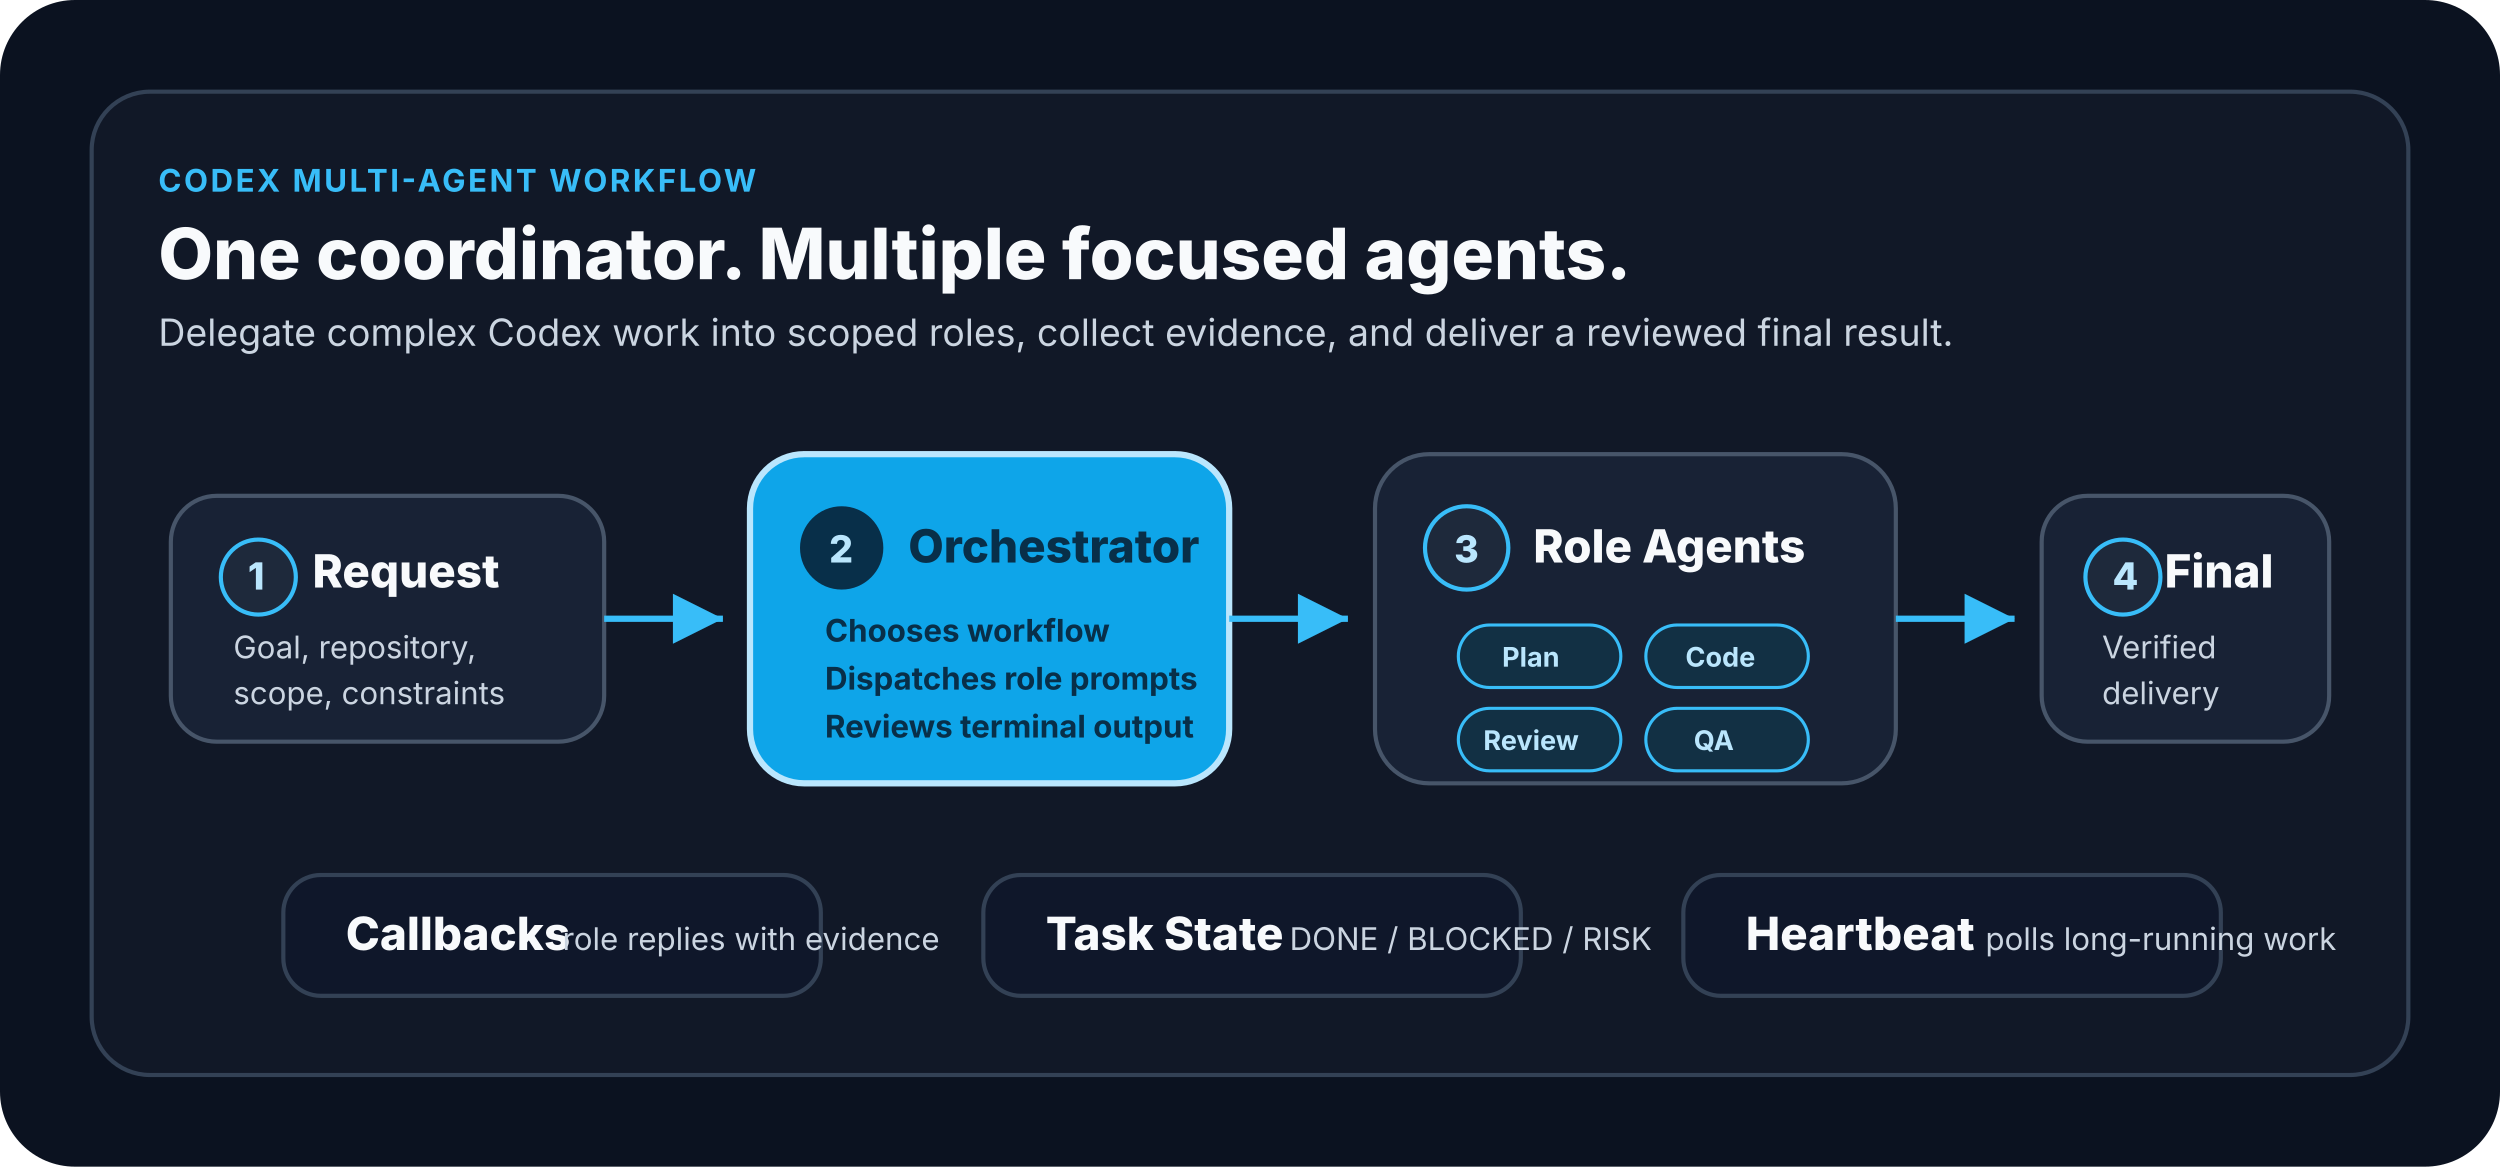
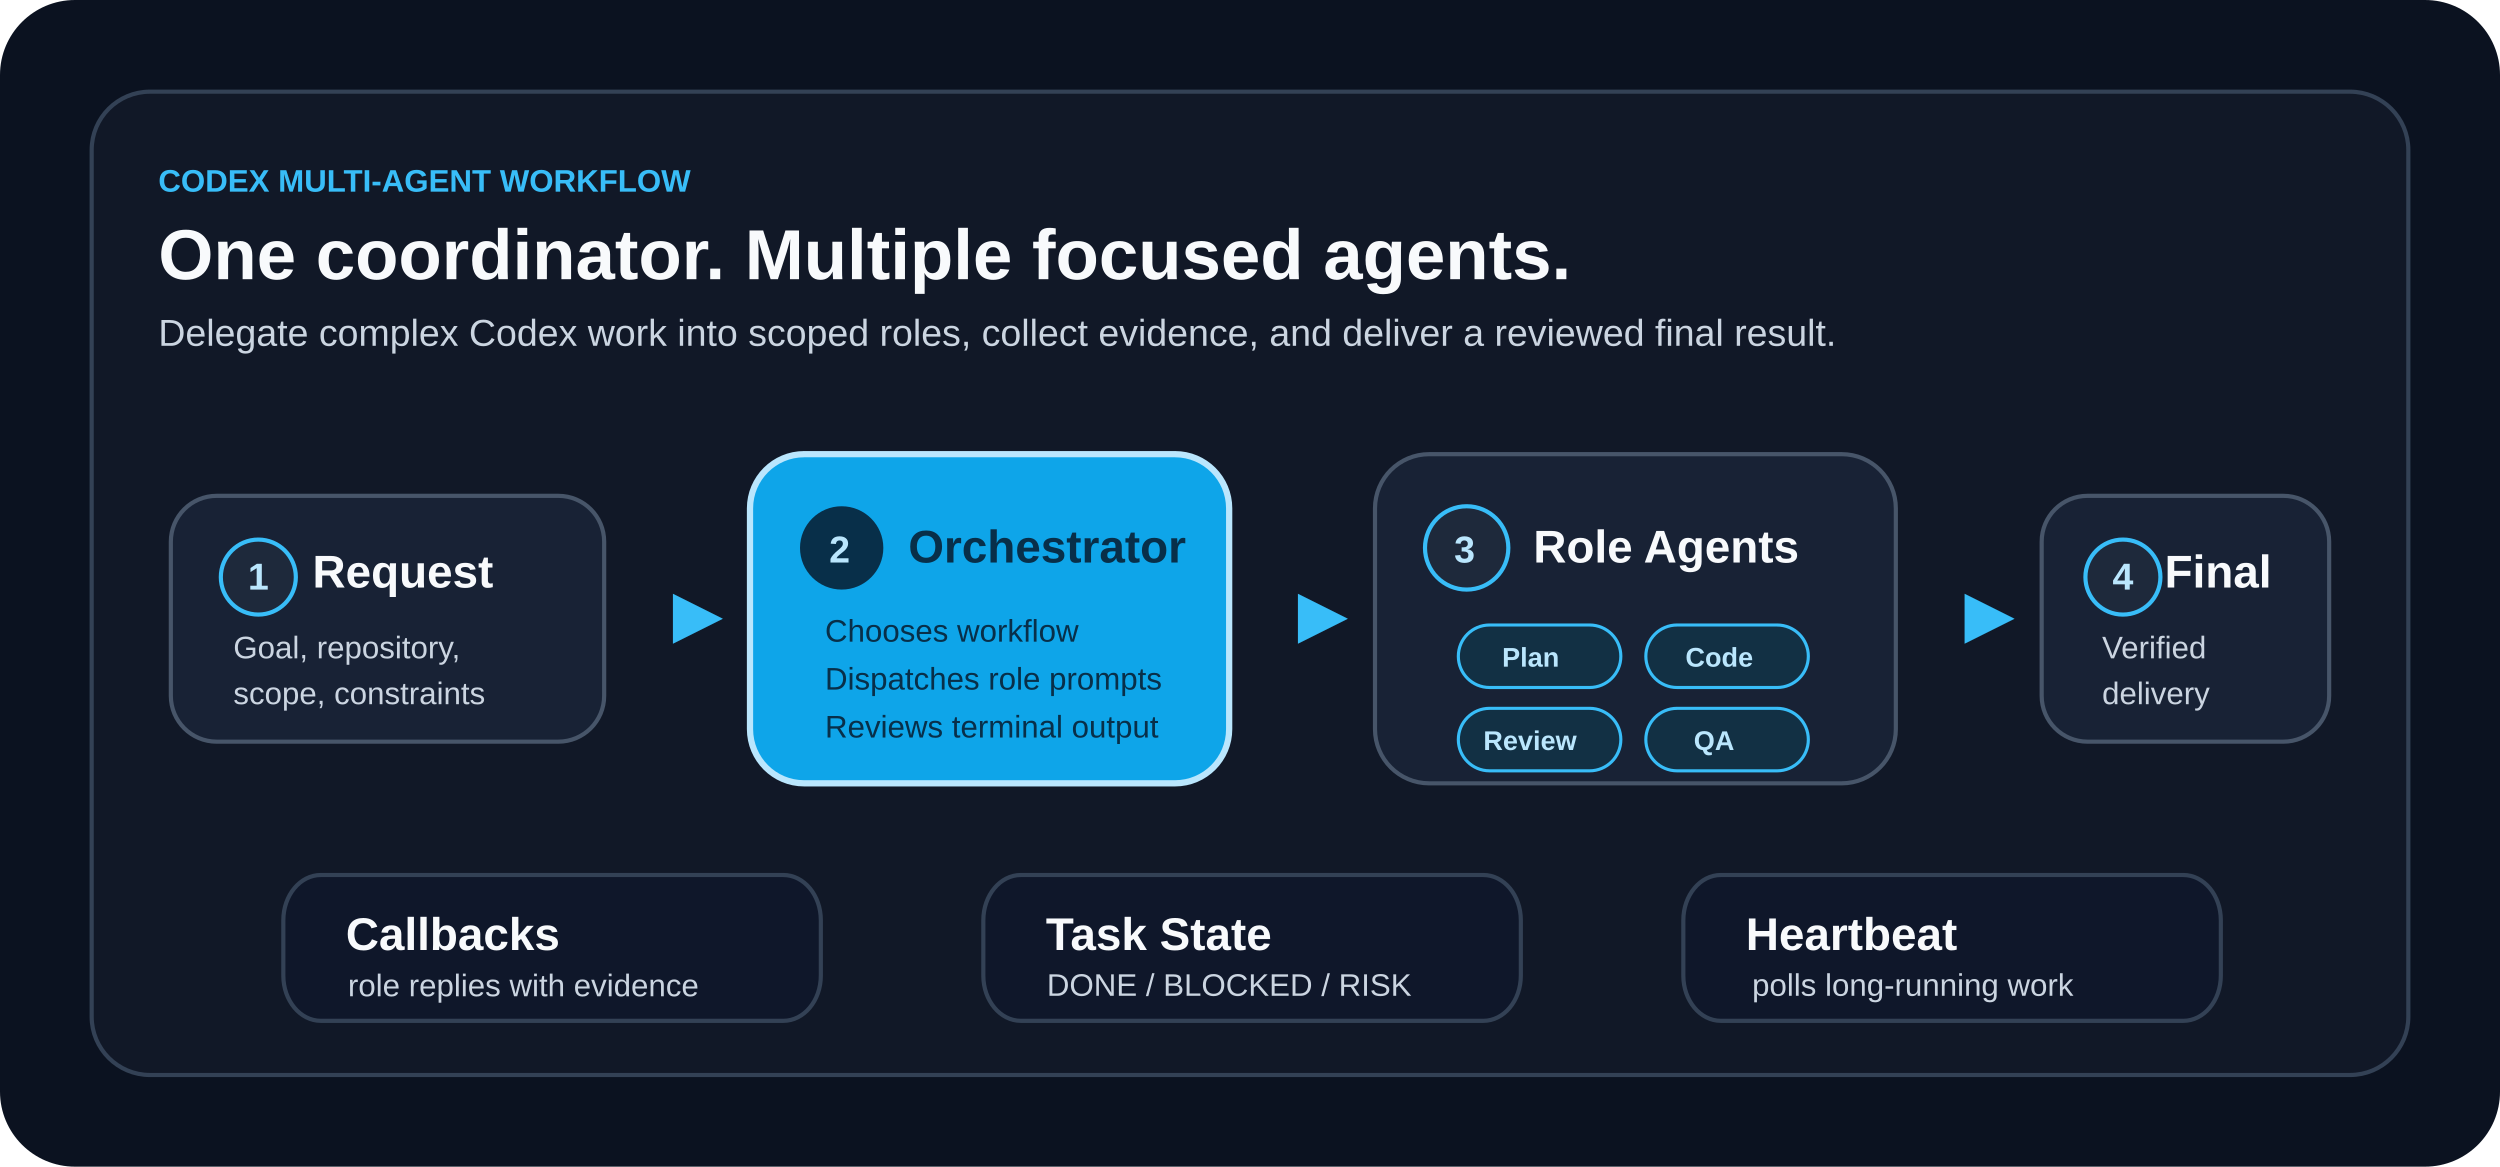
- <svg xmlns="http://www.w3.org/2000/svg" width="1200" height="560" viewBox="0 0 1200 560" fill="none" role="img" aria-labelledby="title desc">
-   <rect width="1200" height="560" rx="36" fill="#0B1220" />
-   <rect x="44" y="44" width="1112" height="472" rx="28" fill="#111827" stroke="#334155" stroke-width="2" />
+ <svg xmlns="http://www.w3.org/2000/svg" role="img" aria-labelledby="title desc" id="_图层_1" data-name="图层_1" version="1.1" viewBox="0 0 1200 560">
  <defs>
-     <marker id="arrow" markerWidth="12" markerHeight="12" refX="10" refY="6" orient="auto" markerUnits="strokeWidth">
-       <path d="M2 2L10 6L2 10" fill="#38BDF8" />
-     </marker>
    <style>
-       .label { font-family: Inter, ui-sans-serif, system-ui, -apple-system, BlinkMacSystemFont, Segoe UI, sans-serif; }
-       .eyebrow { fill: #38BDF8; font-size: 15px; font-weight: 700; letter-spacing: .08em; }
-       .headline { fill: #F8FAFC; font-size: 34px; font-weight: 800; }
-       .subhead { fill: #CBD5E1; font-size: 18px; }
-       .step { fill: #182235; stroke: #475569; stroke-width: 2; }
-       .stepHot { fill: #0EA5E9; stroke: #BAE6FD; stroke-width: 3; }
-       .support { fill: #0F172A; stroke: #334155; stroke-width: 2; }
-       .title { fill: #F8FAFC; font-size: 22px; font-weight: 800; }
-       .titleDark { fill: #082F49; font-size: 22px; font-weight: 800; }
-       .body { fill: #CBD5E1; font-size: 15px; }
-       .bodyDark { fill: #082F49; font-size: 15px; font-weight: 650; }
-       .pill { fill: #123044; stroke: #38BDF8; stroke-width: 1.5; }
-       .pillText { fill: #BAE6FD; font-size: 13px; font-weight: 700; }
-       .line { stroke: #38BDF8; stroke-width: 3; marker-end: url(#arrow); }
+       .st0 {
+         fill: none;
+       }
+ 
+       .st1, .st2, .st3, .st4, .st5, .st6, .st7, .st8, .st9 {
+         isolation: isolate;
+       }
+ 
+       .st1, .st4, .st9 {
+         font-size: 15px;
+       }
+ 
+       .st1, .st5 {
+         fill: #cbd5e1;
+       }
+ 
+       .st1, .st5, .st9 {
+         font-family: ArialMT, Arial;
+       }
+ 
+       .st10 {
+         fill: #0ea5e9;
+         stroke: #bae6fd;
+         stroke-width: 3px;
+       }
+ 
+       .st11 {
+         fill: #0f172a;
+       }
+ 
+       .st11, .st12, .st13, .st14 {
+         stroke-width: 2px;
+       }
+ 
+       .st11, .st13 {
+         stroke: #334155;
+       }
+ 
+       .st2, .st3 {
+         fill: #bae6fd;
+       }
+ 
+       .st2, .st3, .st4, .st6, .st7, .st8 {
+         font-family: Arial-BoldMT, Arial;
+         font-weight: 700;
+       }
+ 
+       .st2, .st5 {
+         font-size: 18px;
+       }
+ 
+       .st3 {
+         font-size: 13px;
+       }
+ 
+       .st4 {
+         letter-spacing: 0em;
+       }
+ 
+       .st4, .st15 {
+         fill: #38bdf8;
+       }
+ 
+       .st16 {
+         fill: #123044;
+         stroke-width: 1.5px;
+       }
+ 
+       .st16, .st14 {
+         stroke: #38bdf8;
+       }
+ 
+       .st12 {
+         fill: #182235;
+         stroke: #475569;
+       }
+ 
+       .st17, .st7, .st9 {
+         fill: #082f49;
+       }
+ 
+       .st6 {
+         font-size: 34px;
+       }
+ 
+       .st6, .st8 {
+         fill: #f8fafc;
+       }
+ 
+       .st7, .st8 {
+         font-size: 22px;
+       }
+ 
+       .st13 {
+         fill: #111827;
+       }
+ 
+       .st18 {
+         fill: #0b1220;
+       }
+ 
+       .st14 {
+         fill: #1e293b;
+       }
    </style>
  </defs>
-   <text class="label eyebrow" x="76" y="92">CODEX MULTI-AGENT WORKFLOW</text>
-   <text class="label headline" x="76" y="134">One coordinator. Multiple focused agents.</text>
-   <text class="label subhead" x="76" y="166">Delegate complex Codex work into scoped roles, collect evidence, and deliver a reviewed final result.</text>
-   <rect class="step" x="82" y="238" width="208" height="118" rx="22" />
-   <circle cx="124" cy="277" r="18" fill="#1E293B" stroke="#38BDF8" stroke-width="2" />
-   <text class="label" x="119" y="283" fill="#BAE6FD" font-size="18" font-weight="800">1</text>
-   <text class="label title" x="150" y="282">Request</text>
-   <text class="label body" x="112" y="316">Goal, repository,</text>
-   <text class="label body" x="112" y="338">scope, constraints</text>
-   <rect class="stepHot" x="360" y="218" width="230" height="158" rx="26" />
-   <circle cx="404" cy="263" r="20" fill="#082F49" />
-   <text class="label" x="398" y="270" fill="#BAE6FD" font-size="18" font-weight="800">2</text>
-   <text class="label titleDark" x="436" y="270">Orchestrator</text>
-   <text class="label bodyDark" x="396" y="308">Chooses workflow</text>
-   <text class="label bodyDark" x="396" y="331">Dispatches role prompts</text>
-   <text class="label bodyDark" x="396" y="354">Reviews terminal output</text>
-   <rect class="step" x="660" y="218" width="250" height="158" rx="26" />
-   <circle cx="704" cy="263" r="20" fill="#1E293B" stroke="#38BDF8" stroke-width="2" />
-   <text class="label" x="698" y="270" fill="#BAE6FD" font-size="18" font-weight="800">3</text>
-   <text class="label title" x="736" y="270">Role Agents</text>
-   <rect class="pill" x="700" y="300" width="78" height="30" rx="15" />
-   <text class="label pillText" x="721" y="320">Plan</text>
-   <rect class="pill" x="790" y="300" width="78" height="30" rx="15" />
-   <text class="label pillText" x="809" y="320">Code</text>
-   <rect class="pill" x="700" y="340" width="78" height="30" rx="15" />
-   <text class="label pillText" x="712" y="360">Review</text>
-   <rect class="pill" x="790" y="340" width="78" height="30" rx="15" />
-   <text class="label pillText" x="813" y="360">QA</text>
-   <rect class="step" x="980" y="238" width="138" height="118" rx="22" />
-   <circle cx="1019" cy="277" r="18" fill="#1E293B" stroke="#38BDF8" stroke-width="2" />
-   <text class="label" x="1014" y="283" fill="#BAE6FD" font-size="18" font-weight="800">4</text>
-   <text class="label title" x="1039" y="282">Final</text>
-   <text class="label body" x="1009" y="316">Verified</text>
-   <text class="label body" x="1009" y="338">delivery</text>
-   <path class="line" d="M290 297H347" />
-   <path class="line" d="M590 297H647" />
-   <path class="line" d="M910 297H967" />
-   <rect class="support" x="136" y="420" width="258" height="58" rx="18" />
-   <text class="label title" x="166" y="456" font-size="18">Callbacks</text>
-   <text class="label body" x="270" y="456">role replies with evidence</text>
-   <rect class="support" x="472" y="420" width="258" height="58" rx="18" />
-   <text class="label title" x="502" y="456" font-size="18">Task State</text>
-   <text class="label body" x="619" y="456">DONE / BLOCKED / RISK</text>
-   <rect class="support" x="808" y="420" width="258" height="58" rx="18" />
-   <text class="label title" x="838" y="456" font-size="18">Heartbeat</text>
-   <text class="label body" x="953" y="456">polls long-running work</text>
+   <rect class="st18" width="1200" height="560" rx="36" ry="36" />
+   <rect class="st13" x="44" y="44" width="1112" height="472" rx="28" ry="28" />
+   <text class="st4" transform="translate(76 92)">
+     <tspan x="0" y="0">CODEX MULTI-AGENT WORKFLOW</tspan>
+   </text>
+   <text class="st6" transform="translate(76 134)">
+     <tspan x="0" y="0">One coordinator. Multiple focused agents.</tspan>
+   </text>
+   <text class="st5" transform="translate(76 166)">
+     <tspan x="0" y="0">Delegate complex Codex work into scoped roles, collect evidence, and deliver a reviewed final result.</tspan>
+   </text>
+   <rect class="st12" x="82" y="238" width="208" height="118" rx="22" ry="22" />
+   <circle class="st14" cx="124" cy="277" r="18" />
+   <text class="st2" transform="translate(119 283)">
+     <tspan x="0" y="0">1</tspan>
+   </text>
+   <text class="st8" transform="translate(150 282)">
+     <tspan x="0" y="0">Request</tspan>
+   </text>
+   <text class="st1" transform="translate(112 316)">
+     <tspan x="0" y="0">Goal, repository,</tspan>
+   </text>
+   <text class="st1" transform="translate(112 338)">
+     <tspan x="0" y="0">scope, constraints</tspan>
+   </text>
+   <rect class="st10" x="360" y="218" width="230" height="158" rx="26" ry="26" />
+   <circle class="st17" cx="404" cy="263" r="20" />
+   <text class="st2" transform="translate(398 270)">
+     <tspan x="0" y="0">2</tspan>
+   </text>
+   <text class="st7" transform="translate(436 270)">
+     <tspan x="0" y="0">Orchestrator</tspan>
+   </text>
+   <text class="st9" transform="translate(396 308)">
+     <tspan x="0" y="0">Chooses workflow</tspan>
+   </text>
+   <text class="st9" transform="translate(396 331)">
+     <tspan x="0" y="0">Dispatches role prompts</tspan>
+   </text>
+   <text class="st9" transform="translate(396 354)">
+     <tspan x="0" y="0">Reviews terminal output</tspan>
+   </text>
+   <rect class="st12" x="660" y="218" width="250" height="158" rx="26" ry="26" />
+   <circle class="st14" cx="704" cy="263" r="20" />
+   <text class="st2" transform="translate(698 270)">
+     <tspan x="0" y="0">3</tspan>
+   </text>
+   <text class="st8" transform="translate(736 270)">
+     <tspan x="0" y="0">Role Agents</tspan>
+   </text>
+   <path class="st16" d="M715,300h48c8.3,0,15,6.7,15,15h0c0,8.3-6.7,15-15,15h-48c-8.3,0-15-6.7-15-15h0c0-8.3,6.7-15,15-15Z" />
+   <text class="st3" transform="translate(721 320)">
+     <tspan x="0" y="0">Plan</tspan>
+   </text>
+   <path class="st16" d="M805,300h48c8.3,0,15,6.7,15,15h0c0,8.3-6.7,15-15,15h-48c-8.3,0-15-6.7-15-15h0c0-8.3,6.7-15,15-15Z" />
+   <text class="st3" transform="translate(809 320)">
+     <tspan x="0" y="0">Code</tspan>
+   </text>
+   <path class="st16" d="M715,340h48c8.3,0,15,6.7,15,15h0c0,8.3-6.7,15-15,15h-48c-8.3,0-15-6.7-15-15h0c0-8.3,6.7-15,15-15Z" />
+   <text class="st3" transform="translate(712 360)">
+     <tspan x="0" y="0">Review</tspan>
+   </text>
+   <path class="st16" d="M805,340h48c8.3,0,15,6.7,15,15h0c0,8.3-6.7,15-15,15h-48c-8.3,0-15-6.7-15-15h0c0-8.3,6.7-15,15-15Z" />
+   <text class="st3" transform="translate(813 360)">
+     <tspan x="0" y="0">QA</tspan>
+   </text>
+   <rect class="st12" x="980" y="238" width="138" height="118" rx="22" ry="22" />
+   <circle class="st14" cx="1019" cy="277" r="18" />
+   <text class="st2" transform="translate(1014 283)">
+     <tspan x="0" y="0">4</tspan>
+   </text>
+   <text class="st8" transform="translate(1039 282)">
+     <tspan x="0" y="0">Final</tspan>
+   </text>
+   <text class="st1" transform="translate(1009 316)">
+     <tspan x="0" y="0">Verified</tspan>
+   </text>
+   <text class="st1" transform="translate(1009 338)">
+     <tspan x="0" y="0">delivery</tspan>
+   </text>
+   <path class="st0" d="" />
+   <path class="st15" d="M323,285l24,12-24,12" />
+   <path class="st15" d="M347,297" />
+   <path class="st0" d="" />
+   <path class="st15" d="M623,285l24,12-24,12" />
+   <path class="st15" d="M647,297" />
+   <path class="st0" d="" />
+   <path class="st15" d="M943,285l24,12-24,12" />
+   <path class="st15" d="M967,297" />
+   <path class="st11" d="M154,420h222c9.9,0,18,9.7,18,21.7v26.6c0,12-8.1,21.7-18,21.7h-222c-9.9,0-18-9.7-18-21.7v-26.6c0-12,8.1-21.7,18-21.7Z" />
+   <text class="st8" transform="translate(166 456)">
+     <tspan x="0" y="0">Callbacks</tspan>
+   </text>
+   <text class="st1" transform="translate(167 478.2)">
+     <tspan x="0" y="0">role replies with evidence</tspan>
+   </text>
+   <path class="st11" d="M490,420h222c9.9,0,18,9.7,18,21.7v26.6c0,12-8.1,21.7-18,21.7h-222c-9.9,0-18-9.7-18-21.7v-26.6c0-12,8.1-21.7,18-21.7Z" />
+   <text class="st8" transform="translate(502 456)">
+     <tspan x="0" y="0">Task State</tspan>
+   </text>
+   <text class="st1" transform="translate(502.5 478)">
+     <tspan x="0" y="0">DONE / BLOCKED / RISK</tspan>
+   </text>
+   <path class="st11" d="M826,420h222c9.9,0,18,9.7,18,21.7v26.6c0,12-8.1,21.7-18,21.7h-222c-9.9,0-18-9.7-18-21.7v-26.6c0-12,8.1-21.7,18-21.7Z" />
+   <text class="st8" transform="translate(838 456)">
+     <tspan x="0" y="0">Heartbeat</tspan>
+   </text>
+   <text class="st1" transform="translate(841 478)">
+     <tspan x="0" y="0">polls long-running work</tspan>
+   </text>
</svg>
